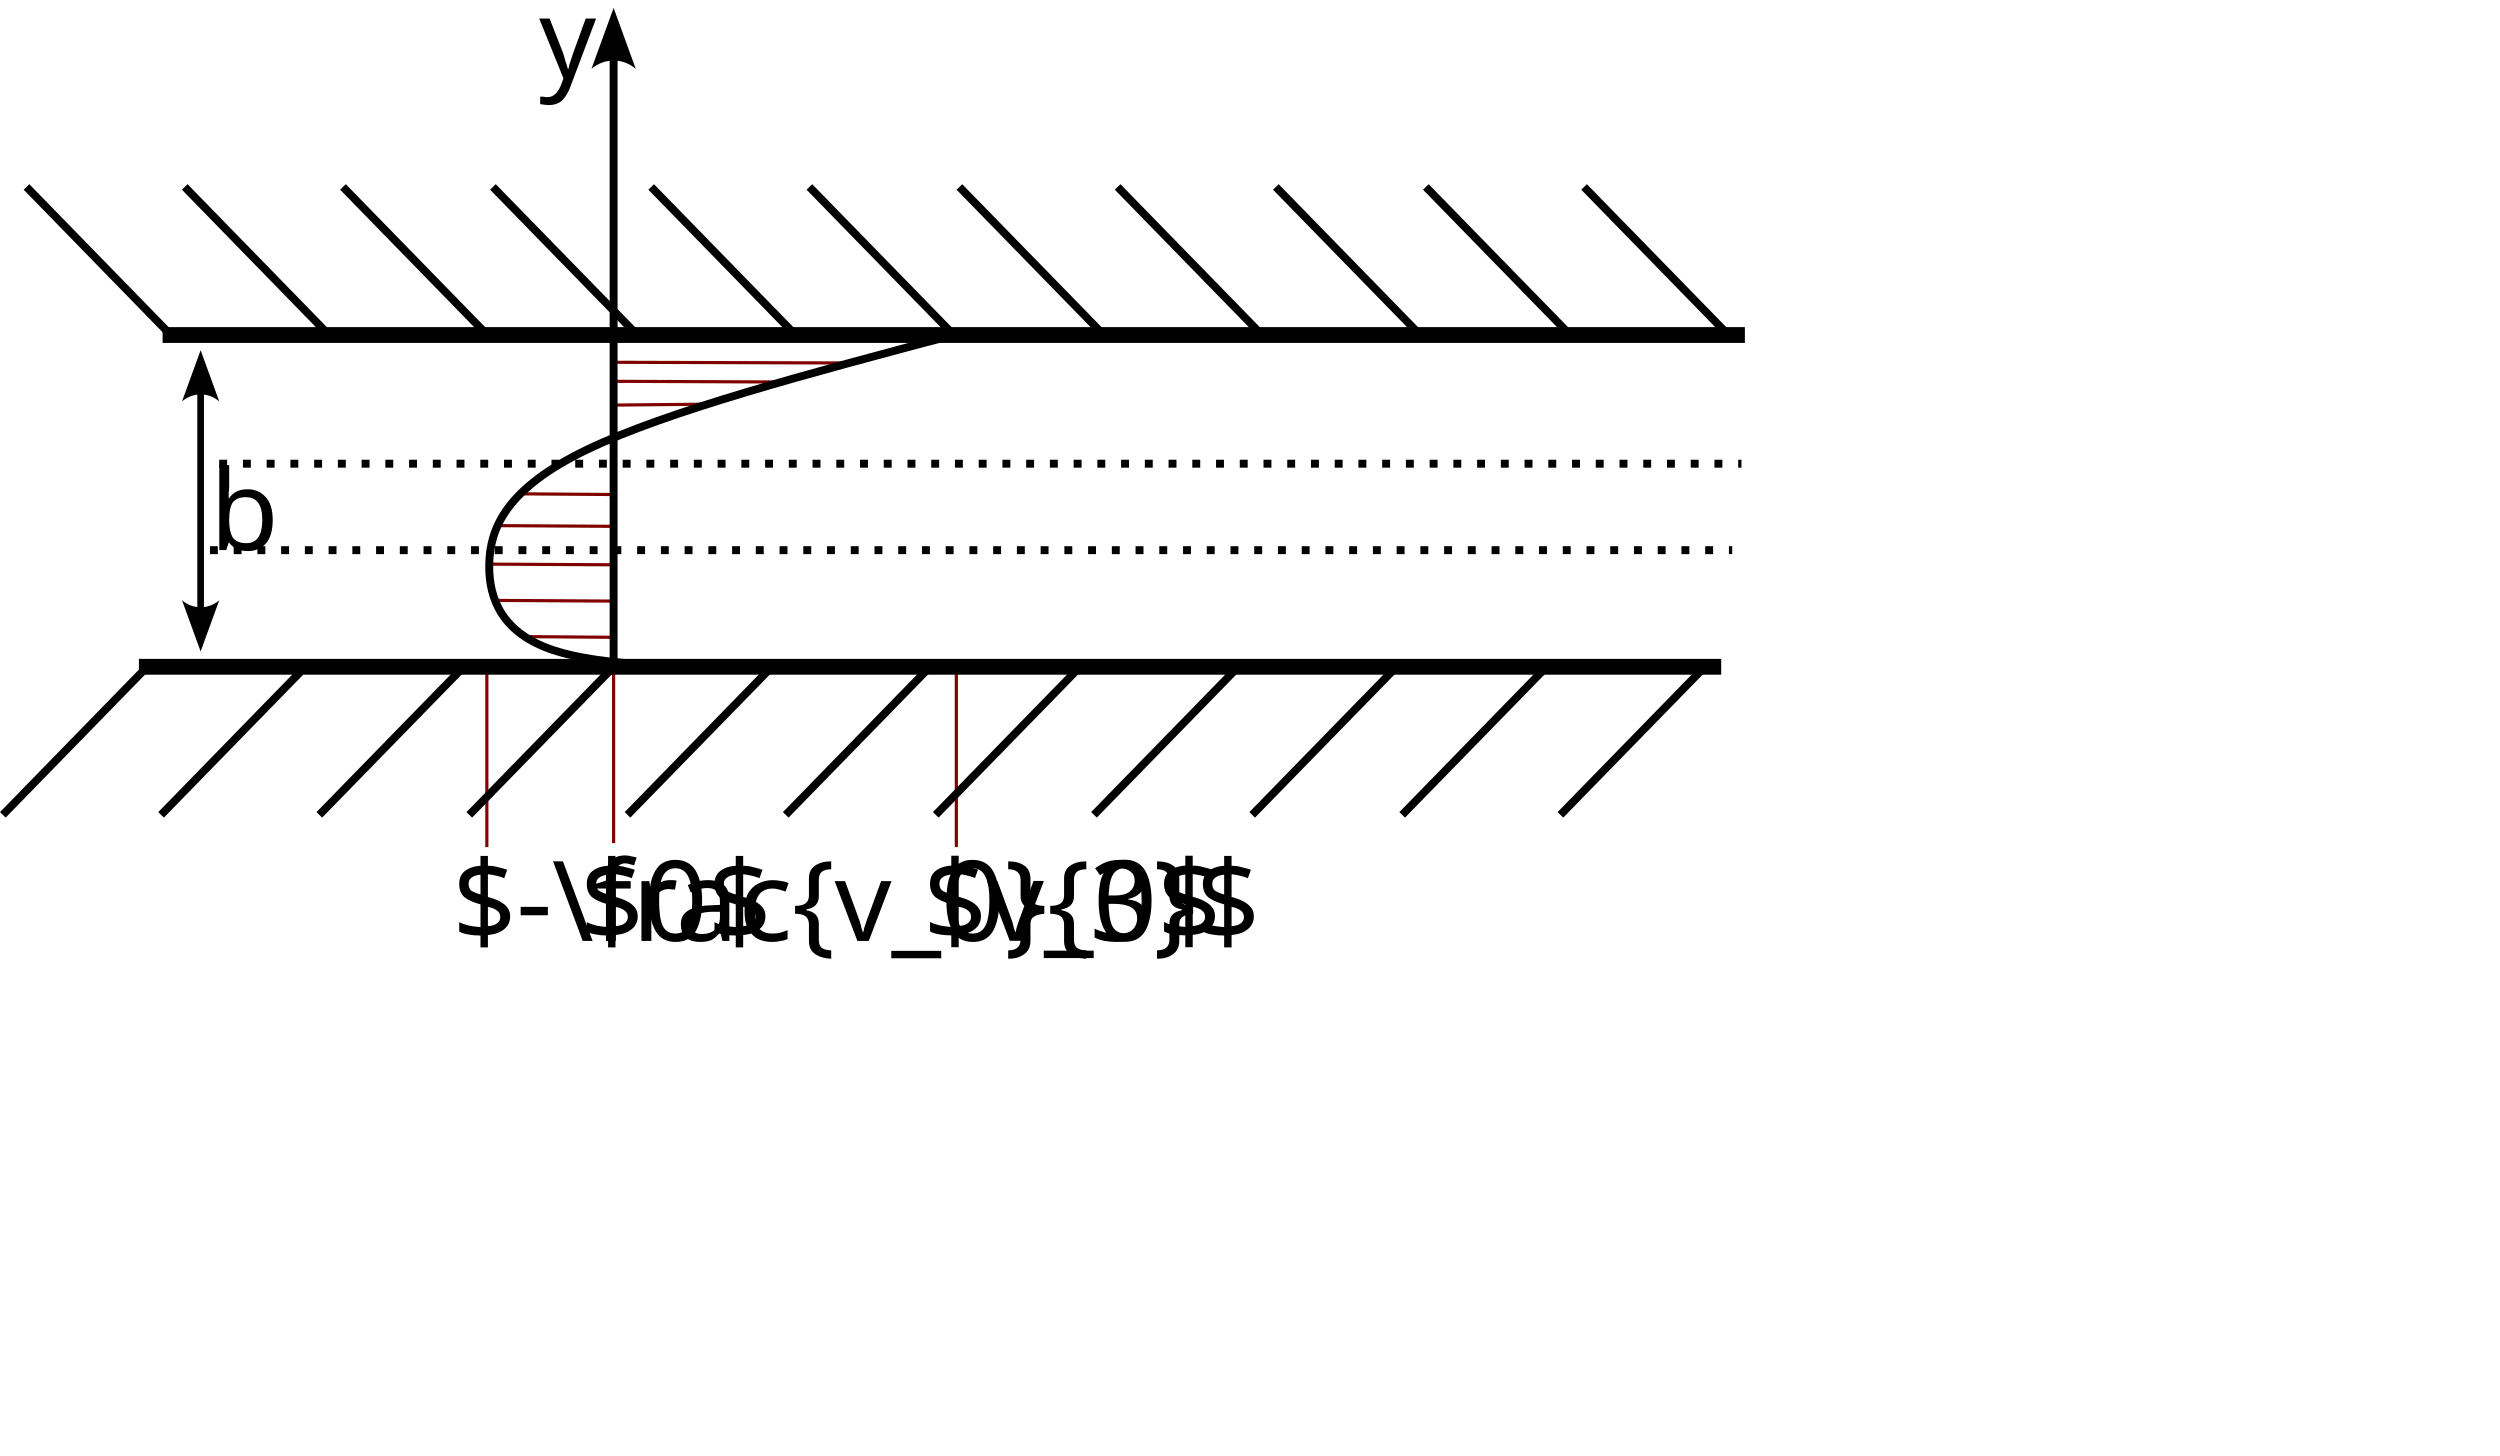
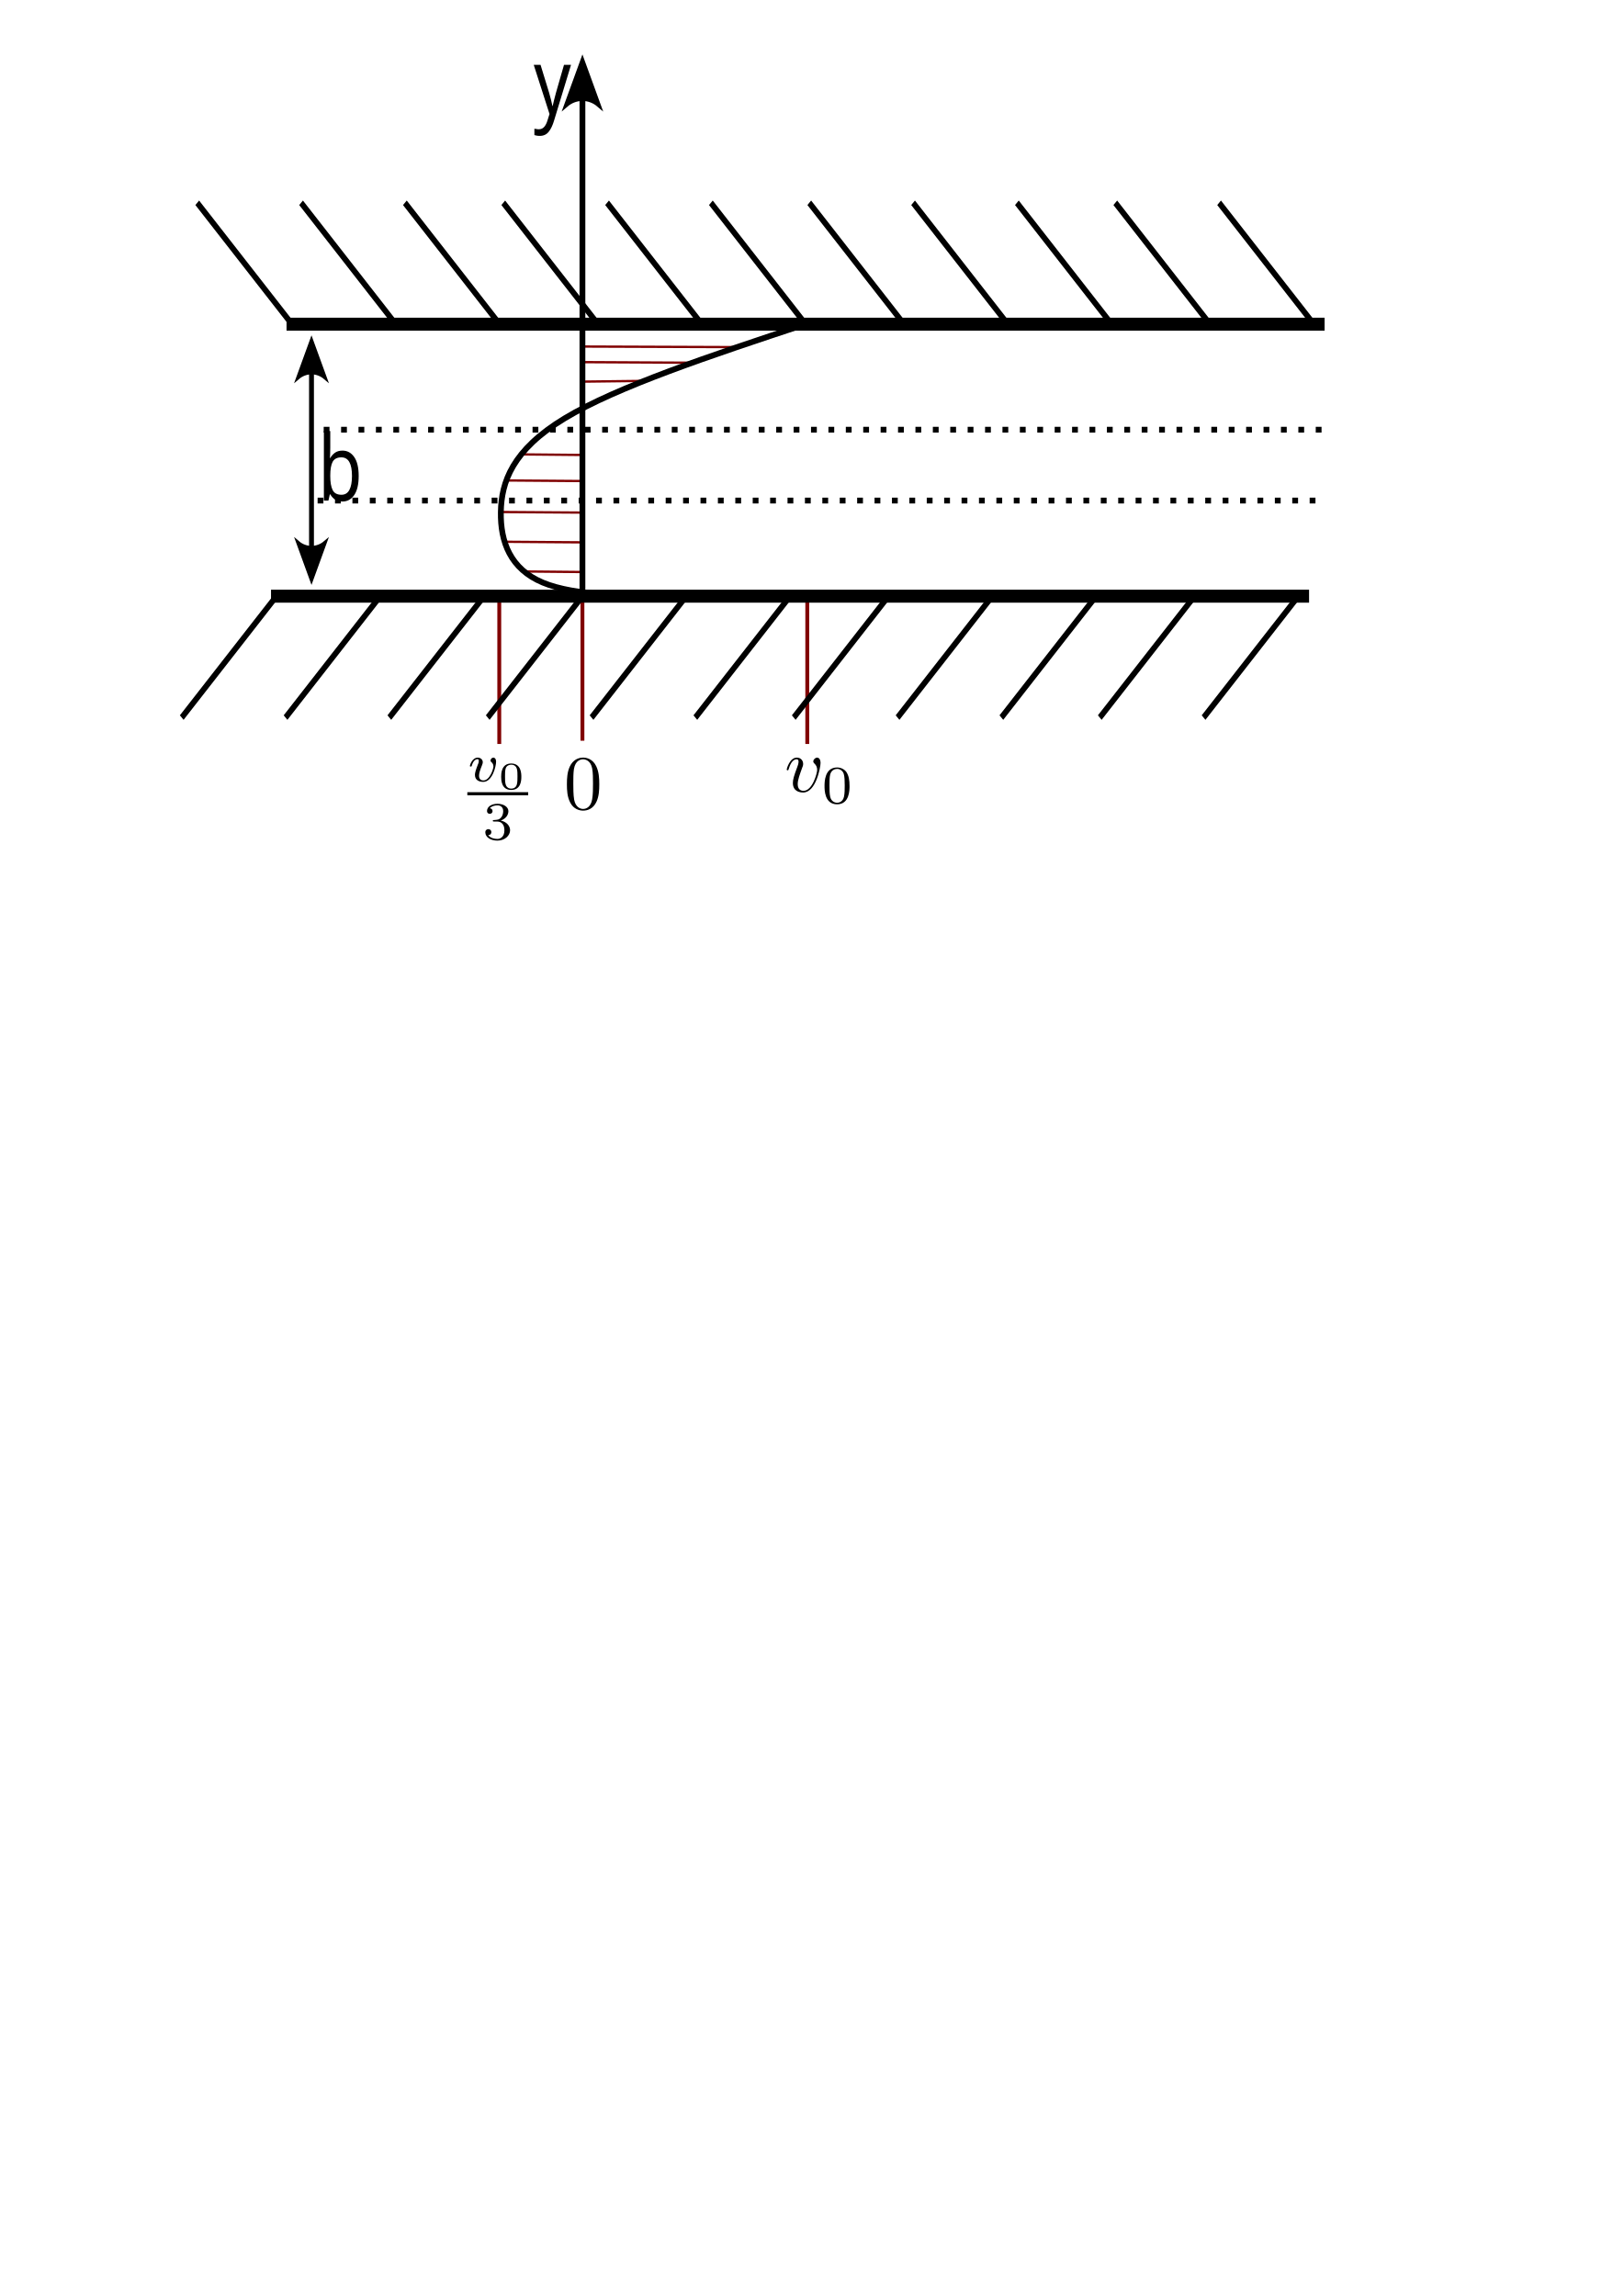
- <svg xmlns="http://www.w3.org/2000/svg" width="79mm" height="46mm" viewBox="0 0 79 46" version="1.1" id="svg1">
+ <svg xmlns="http://www.w3.org/2000/svg" xmlns:xlink="http://www.w3.org/1999/xlink" width="210mm" height="297mm" viewBox="0 0 210 297" version="1.1" id="svg1">
  <defs id="defs1">
    <marker style="overflow:visible" id="ConcaveTriangle" refX="0" refY="0" orient="auto-start-reverse" markerWidth="1" markerHeight="1" viewBox="0 0 1 1" preserveAspectRatio="xMidYMid">
-       <path transform="scale(0.7)" d="M -2,-4 9,0 -2,4 c 2,-2.33 2,-5.66 0,-8 z" style="fill:context-stroke;fill-rule:evenodd;stroke:none" id="path8" />
+       <path transform="scale(0.7)" d="M -2,-4 9,0 -2,4 c 2,-2.33 2,-5.66 0,-8 z" style="fill:context-stroke;fill-rule:evenodd;stroke:#000000;stroke-opacity:1" id="path8" />
    </marker>
    <marker style="overflow:visible" id="ConcaveTriangle-3" refX="0" refY="0" orient="auto-start-reverse" markerWidth="1" markerHeight="1" viewBox="0 0 1 1" preserveAspectRatio="xMidYMid">
-       <path transform="scale(0.7)" d="M -2,-4 9,0 -2,4 c 2,-2.33 2,-5.66 0,-8 z" style="fill:context-stroke;fill-rule:evenodd;stroke:none" id="path8-9" />
+       <path transform="scale(0.7)" d="M -2,-4 9,0 -2,4 c 2,-2.33 2,-5.66 0,-8 z" style="fill:context-stroke;fill-rule:evenodd;stroke:#000000;stroke-opacity:1" id="path8-9" />
    </marker>
+     <g id="g6282">
+       <g id="g4545">
+         <path d="M 3.719 -2.531 C 3.719 -3.078 3.391 -3.078 3.375 -3.078 C 3.188 -3.078 3 -2.891 3 -2.703 C 3 -2.594 3.062 -2.531 3.109 -2.5 C 3.234 -2.391 3.375 -2.219 3.375 -1.938 C 3.375 -1.625 2.906 -0.125 2.078 -0.125 C 1.516 -0.125 1.516 -0.625 1.516 -0.75 C 1.516 -1.062 1.641 -1.453 1.906 -2.109 C 1.953 -2.25 2 -2.359 2 -2.469 C 2 -2.844 1.688 -3.078 1.344 -3.078 C 0.641 -3.078 0.328 -2.125 0.328 -2 C 0.328 -1.922 0.422 -1.922 0.453 -1.922 C 0.547 -1.922 0.547 -1.953 0.578 -2.031 C 0.734 -2.594 1.031 -2.875 1.312 -2.875 C 1.438 -2.875 1.484 -2.797 1.484 -2.641 C 1.484 -2.469 1.438 -2.328 1.359 -2.172 C 1.062 -1.391 0.984 -1.094 0.984 -0.844 C 0.984 -0.156 1.531 0.062 2.062 0.062 C 3.234 0.062 3.719 -1.953 3.719 -2.531 Z M 3.719 -2.531 " id="path154" />
+       </g>
+       <g id="g2204">
+         <path d="M 3 -1.594 C 3 -1.953 3 -3.312 1.688 -3.312 C 0.391 -3.312 0.391 -1.953 0.391 -1.594 C 0.391 -1.234 0.391 0.109 1.688 0.109 C 3 0.109 3 -1.234 3 -1.594 Z M 1.688 -0.062 C 1.516 -0.062 1.094 -0.125 0.969 -0.625 C 0.891 -0.891 0.891 -1.25 0.891 -1.656 C 0.891 -2.031 0.891 -2.375 0.969 -2.656 C 1.094 -3.078 1.484 -3.156 1.688 -3.156 C 2.062 -3.156 2.328 -2.969 2.422 -2.609 C 2.5 -2.359 2.5 -1.953 2.5 -1.656 C 2.5 -1.312 2.5 -0.906 2.422 -0.609 C 2.297 -0.125 1.891 -0.062 1.688 -0.062 Z M 1.688 -0.062 " id="path1847" />
+       </g>
+       <g id="g3742">
+         <path d="M 1.906 -2.328 C 2.453 -2.328 2.844 -1.953 2.844 -1.203 C 2.844 -0.344 2.328 -0.078 1.938 -0.078 C 1.656 -0.078 1.031 -0.156 0.75 -0.578 C 1.078 -0.578 1.156 -0.812 1.156 -0.969 C 1.156 -1.188 0.984 -1.344 0.766 -1.344 C 0.578 -1.344 0.375 -1.219 0.375 -0.938 C 0.375 -0.281 1.094 0.141 1.938 0.141 C 2.906 0.141 3.578 -0.516 3.578 -1.203 C 3.578 -1.75 3.141 -2.297 2.375 -2.453 C 3.094 -2.719 3.359 -3.234 3.359 -3.672 C 3.359 -4.219 2.734 -4.625 1.953 -4.625 C 1.188 -4.625 0.594 -4.25 0.594 -3.688 C 0.594 -3.453 0.75 -3.328 0.953 -3.328 C 1.172 -3.328 1.312 -3.484 1.312 -3.672 C 1.312 -3.875 1.172 -4.031 0.953 -4.047 C 1.203 -4.344 1.672 -4.422 1.938 -4.422 C 2.25 -4.422 2.688 -4.266 2.688 -3.672 C 2.688 -3.375 2.594 -3.047 2.406 -2.844 C 2.188 -2.578 1.984 -2.562 1.641 -2.531 C 1.469 -2.516 1.453 -2.516 1.422 -2.516 C 1.406 -2.516 1.344 -2.5 1.344 -2.422 C 1.344 -2.328 1.406 -2.328 1.531 -2.328 Z M 1.906 -2.328 " id="path9377" />
+       </g>
+     </g>
+     <g id="g8500">
+       <g id="g1723">
+         <path d="M 4.672 -3.703 C 4.672 -4.25 4.406 -4.406 4.234 -4.406 C 3.984 -4.406 3.734 -4.141 3.734 -3.922 C 3.734 -3.797 3.781 -3.734 3.891 -3.625 C 4.109 -3.422 4.234 -3.172 4.234 -2.812 C 4.234 -2.391 3.625 -0.109 2.469 -0.109 C 1.953 -0.109 1.719 -0.453 1.719 -0.984 C 1.719 -1.531 2 -2.266 2.297 -3.094 C 2.375 -3.266 2.422 -3.406 2.422 -3.594 C 2.422 -4.031 2.109 -4.406 1.609 -4.406 C 0.672 -4.406 0.297 -2.953 0.297 -2.875 C 0.297 -2.766 0.391 -2.766 0.406 -2.766 C 0.516 -2.766 0.516 -2.797 0.562 -2.953 C 0.859 -3.953 1.281 -4.188 1.578 -4.188 C 1.656 -4.188 1.828 -4.188 1.828 -3.875 C 1.828 -3.625 1.719 -3.344 1.656 -3.172 C 1.219 -2.016 1.094 -1.562 1.094 -1.125 C 1.094 -0.047 1.969 0.109 2.422 0.109 C 4.094 0.109 4.672 -3.188 4.672 -3.703 Z M 4.672 -3.703 " id="path5799" />
+       </g>
+       <g id="g3612">
+         <path d="M 3.594 -2.219 C 3.594 -2.984 3.5 -3.547 3.188 -4.031 C 2.969 -4.344 2.531 -4.625 1.984 -4.625 C 0.359 -4.625 0.359 -2.719 0.359 -2.219 C 0.359 -1.719 0.359 0.141 1.984 0.141 C 3.594 0.141 3.594 -1.719 3.594 -2.219 Z M 1.984 -0.062 C 1.656 -0.062 1.234 -0.25 1.094 -0.812 C 1 -1.219 1 -1.797 1 -2.312 C 1 -2.828 1 -3.359 1.094 -3.734 C 1.25 -4.281 1.688 -4.438 1.984 -4.438 C 2.359 -4.438 2.719 -4.203 2.844 -3.797 C 2.953 -3.422 2.969 -2.922 2.969 -2.312 C 2.969 -1.797 2.969 -1.281 2.875 -0.844 C 2.734 -0.203 2.266 -0.062 1.984 -0.062 Z M 1.984 -0.062 " id="path9339" />
+       </g>
+     </g>
+     <g id="g6429">
+       <g id="g6616">
+         <path d="M 4.578 -3.188 C 4.578 -3.984 4.531 -4.781 4.188 -5.516 C 3.734 -6.484 2.906 -6.641 2.5 -6.641 C 1.891 -6.641 1.172 -6.375 0.75 -5.453 C 0.438 -4.766 0.391 -3.984 0.391 -3.188 C 0.391 -2.438 0.422 -1.547 0.844 -0.781 C 1.266 0.016 2 0.219 2.484 0.219 C 3.016 0.219 3.781 0.016 4.219 -0.938 C 4.531 -1.625 4.578 -2.406 4.578 -3.188 Z M 2.484 0 C 2.094 0 1.5 -0.25 1.328 -1.203 C 1.219 -1.797 1.219 -2.719 1.219 -3.312 C 1.219 -3.953 1.219 -4.609 1.297 -5.141 C 1.484 -6.328 2.234 -6.422 2.484 -6.422 C 2.812 -6.422 3.469 -6.234 3.656 -5.25 C 3.766 -4.688 3.766 -3.938 3.766 -3.312 C 3.766 -2.562 3.766 -1.891 3.656 -1.25 C 3.5 -0.297 2.938 0 2.484 0 Z M 2.484 0 " id="path9783" />
+       </g>
+     </g>
  </defs>
  <g id="layer1">
-     <g id="g2" style="display:inline" transform="translate(0,5.820833)">
+     <g id="g2" style="display:inline" transform="matrix(2.685097,0,0,3.356108,23.26399,25.9402)">
      <path style="fill:#ffff00;stroke:#000000;stroke-width:0.5;stroke-dasharray:none" d="m 5.138,4.766 h 50" id="path1" />
      <path style="fill:#ffff00;stroke:#000000;stroke-width:0.25;stroke-dasharray:none" d="M 0.837,0.087 5.398,4.766 v 0" id="path2" />
      <path style="fill:#ffff00;stroke:#000000;stroke-width:0.25;stroke-dasharray:none" d="m 10.838,0.087 4.561,4.678 v 0" id="path2-2" />
      <path style="fill:#ffff00;stroke:#000000;stroke-width:0.25;stroke-dasharray:none" d="M 5.838,0.087 10.398,4.766 v 0" id="path2-7" />
      <path style="fill:#ffff00;stroke:#000000;stroke-width:0.25;stroke-dasharray:none" d="m 15.577,0.087 4.561,4.678 v 0" id="path2-6" />
      <path style="fill:#ffff00;stroke:#000000;stroke-width:0.25;stroke-dasharray:none" d="m 25.577,0.087 4.561,4.678 v 0" id="path2-2-0" />
      <path style="fill:#ffff00;stroke:#000000;stroke-width:0.25;stroke-dasharray:none" d="m 20.577,0.087 4.561,4.678 v 0" id="path2-7-6" />
      <path style="fill:#ffff00;stroke:#000000;stroke-width:0.25;stroke-dasharray:none" d="m 30.317,0.087 4.561,4.678 v 0" id="path2-8" />
      <path style="fill:#ffff00;stroke:#000000;stroke-width:0.25;stroke-dasharray:none" d="m 40.317,0.087 4.561,4.678 v 0" id="path2-2-7" />
      <path style="fill:#ffff00;stroke:#000000;stroke-width:0.25;stroke-dasharray:none" d="m 35.317,0.087 4.561,4.678 v 0" id="path2-7-9" />
      <path style="fill:#ffff00;stroke:#000000;stroke-width:0.25;stroke-dasharray:none" d="m 45.057,0.087 4.561,4.678 v 0" id="path2-6-2" />
      <path style="fill:#ffff00;stroke:#000000;stroke-width:0.25;stroke-dasharray:none" d="m 50.057,0.087 4.561,4.678 v 0" id="path2-7-6-2" />
    </g>
    <g id="layer4">
-       <path style="fill:none;stroke:#000000;stroke-width:0.21;stroke-linejoin:miter;stroke-miterlimit:3.7;stroke-dasharray:none;stroke-opacity:1;marker-start:url(#ConcaveTriangle);marker-end:url(#ConcaveTriangle)" d="m 6.34,12.39 v 6.873" id="path9" />
-       <text xml:space="preserve" style="font-style:normal;font-variant:normal;font-weight:normal;font-stretch:normal;font-size:3.528px;font-family:Cantarell;-inkscape-font-specification:Cantarell;text-align:start;writing-mode:lr-tb;direction:ltr;text-anchor:start;fill:#000000;fill-opacity:1;stroke:none;stroke-width:0.25;stroke-linejoin:miter;stroke-miterlimit:3.7;stroke-dasharray:none;stroke-opacity:1" x="6.634" y="17.385" id="text10">
-         <tspan id="tspan10" style="font-style:normal;font-variant:normal;font-weight:normal;font-stretch:normal;font-family:Cantarell;-inkscape-font-specification:Cantarell;fill:#000000;fill-opacity:1;stroke:none;stroke-width:0.25" x="6.634" y="17.385">b</tspan>
+       <path style="fill:none;stroke:#000000;stroke-width:0.629;stroke-linejoin:miter;stroke-miterlimit:3.7;stroke-dasharray:none;stroke-opacity:1;marker-start:url(#ConcaveTriangle);marker-end:url(#ConcaveTriangle)" d="M 40.287,47.986 V 71.053" id="path9" />
+       <text xml:space="preserve" style="font-style:normal;font-variant:normal;font-weight:normal;font-stretch:normal;font-size:10.59px;font-family:Cantarell;-inkscape-font-specification:Cantarell;text-align:start;writing-mode:lr-tb;direction:ltr;text-anchor:start;fill:#000000;fill-opacity:1;stroke:none;stroke-width:0.75;stroke-linejoin:miter;stroke-miterlimit:3.7;stroke-dasharray:none;stroke-opacity:1" x="45.924" y="57.917" id="text10" transform="scale(0.8944623,1.11799)">
+         <tspan id="tspan10" style="font-style:normal;font-variant:normal;font-weight:normal;font-stretch:normal;font-family:Cantarell;-inkscape-font-specification:Cantarell;fill:#000000;fill-opacity:1;stroke:none;stroke-width:0.75" x="45.924" y="57.917">b</tspan>
      </text>
-       <path style="fill:none;fill-opacity:1;stroke:#000000;stroke-width:0.25;stroke-linejoin:miter;stroke-miterlimit:3.7;stroke-dasharray:none;stroke-opacity:1" d="M 13.582,-6.281 Z" id="path14" />
-       <path style="fill:#800000;fill-opacity:1;stroke:#800000;stroke-width:0.1;stroke-linejoin:miter;stroke-miterlimit:3.7;stroke-dasharray:none;stroke-opacity:1" d="m 19.472,11.426 c 2.427,0.007 4.936,0.015 7.445,0.022" id="path17" transform="translate(-0.081556,0.02222485)" />
-       <path style="fill:#800000;fill-opacity:1;stroke:#800000;stroke-width:0.1;stroke-linejoin:miter;stroke-miterlimit:3.7;stroke-dasharray:none;stroke-opacity:1" d="m 19.472,11.426 c 1.726,0.007 3.51,0.015 5.293,0.022" id="path17-2" transform="translate(-0.081556,0.622995)" />
-       <path style="fill:#800000;fill-opacity:1;stroke:#800000;stroke-width:0.1;stroke-linejoin:miter;stroke-miterlimit:3.7;stroke-dasharray:none;stroke-opacity:1" d="m 22.193,11.477 c 0.967,-0.009 1.966,-0.019 2.966,-0.029" id="path17-4" transform="translate(-2.802673,1.323897)" />
-       <path style="fill:#800000;fill-opacity:1;stroke:#800000;stroke-width:0.1;stroke-linejoin:miter;stroke-miterlimit:3.7;stroke-dasharray:none;stroke-opacity:1" d="m 19.472,11.426 c 1.195,0.007 2.43,0.015 3.665,0.022" id="path17-1" transform="translate(-3.746222,5.18389)" />
-       <path style="fill:#800000;fill-opacity:1;stroke:#800000;stroke-width:0.1;stroke-linejoin:miter;stroke-miterlimit:3.7;stroke-dasharray:none;stroke-opacity:1" d="m 19.472,11.426 c 0.96,0.007 1.952,0.015 2.944,0.022" id="path17-49" transform="translate(-3.02587,4.178939)" />
-       <path style="fill:#800000;fill-opacity:1;stroke:#800000;stroke-width:0.1;stroke-linejoin:miter;stroke-miterlimit:3.7;stroke-dasharray:none;stroke-opacity:1" d="m 19.472,11.426 c 1.281,0.007 2.606,0.015 3.93,0.022" id="path17-11" transform="translate(-4.011359,6.399981)" />
-       <path style="fill:#800000;fill-opacity:1;stroke:#800000;stroke-width:0.1;stroke-linejoin:miter;stroke-miterlimit:3.7;stroke-dasharray:none;stroke-opacity:1" d="m 19.472,11.426 c 1.222,0.007 2.484,0.015 3.747,0.022" id="path17-6" transform="translate(-3.828575,7.546746)" />
-       <path style="fill:#800000;fill-opacity:1;stroke:#800000;stroke-width:0.1;stroke-linejoin:miter;stroke-miterlimit:3.7;stroke-dasharray:none;stroke-opacity:1" d="m 19.472,11.426 c 0.934,0.007 1.899,0.015 2.865,0.022" id="path17-63" transform="translate(-2.946291,8.690553)" />
-       <path style="fill:none;fill-opacity:1;stroke:#000000;stroke-width:0.25;stroke-linejoin:miter;stroke-miterlimit:3.7;stroke-dasharray:none;stroke-opacity:1" d="m 30.138,10.586 c -4.536,1.203 -9.072,2.406 -11.601,3.628 -2.53,1.223 -3.053,2.465 -3.077,3.611 -0.024,1.146 0.451,2.195 2.023,2.72 1.572,0.525 4.239,0.525 6.907,0.525" id="path16" />
-       <path style="fill:none;stroke:#000000;stroke-width:0.25;stroke-dasharray:none;stroke-opacity:1;marker-end:url(#ConcaveTriangle-3)" d="M 19.39,21.071 V 1.826" id="path7" />
-       <text xml:space="preserve" style="font-style:normal;font-variant:normal;font-weight:normal;font-stretch:normal;font-size:3.528px;font-family:Cantarell;-inkscape-font-specification:Cantarell;text-align:start;writing-mode:lr-tb;direction:ltr;text-anchor:start;fill:#000000;fill-opacity:1;stroke:none;stroke-width:0.25;stroke-linejoin:miter;stroke-miterlimit:3.7;stroke-dasharray:none;stroke-opacity:1" x="17.039" y="2.48" id="text10-0">
-         <tspan id="tspan10-9" style="font-style:normal;font-variant:normal;font-weight:normal;font-stretch:normal;font-family:Cantarell;-inkscape-font-specification:Cantarell;fill:#000000;fill-opacity:1;stroke:none;stroke-width:0.25" x="17.039" y="2.48">y</tspan>
+       <path style="fill:none;fill-opacity:1;stroke:#000000;stroke-width:0.25;stroke-linejoin:miter;stroke-miterlimit:3.7;stroke-dasharray:none;stroke-opacity:1" d="m 83.303,31.706 c 0,0 0,0 0,0 z" id="path14" />
+       <path style="fill:#800000;fill-opacity:1;stroke:#800000;stroke-width:0.3;stroke-linejoin:miter;stroke-miterlimit:3.7;stroke-dasharray:none;stroke-opacity:1" d="m 75.328,44.827 c 6.518,0.024 13.254,0.049 19.99,0.075" id="path17" />
+       <path style="fill:#800000;fill-opacity:1;stroke:#800000;stroke-width:0.3;stroke-linejoin:miter;stroke-miterlimit:3.7;stroke-dasharray:none;stroke-opacity:1" d="m 75.328,46.843 c 4.634,0.024 9.424,0.049 14.214,0.075" id="path17-2" />
+       <path style="fill:#800000;fill-opacity:1;stroke:#800000;stroke-width:0.3;stroke-linejoin:miter;stroke-miterlimit:3.7;stroke-dasharray:none;stroke-opacity:1" d="m 75.328,49.367 c 2.596,-0.032 5.28,-0.064 7.963,-0.097" id="path17-4" />
+       <path style="fill:#800000;fill-opacity:1;stroke:#800000;stroke-width:0.3;stroke-linejoin:miter;stroke-miterlimit:3.7;stroke-dasharray:none;stroke-opacity:1" d="m 65.488,62.15 c 3.208,0.024 6.524,0.049 9.84,0.075" id="path17-1" />
+       <path style="fill:#800000;fill-opacity:1;stroke:#800000;stroke-width:0.3;stroke-linejoin:miter;stroke-miterlimit:3.7;stroke-dasharray:none;stroke-opacity:1" d="m 67.422,58.777 c 2.578,0.024 5.242,0.049 7.906,0.075" id="path17-49" />
+       <path style="fill:#800000;fill-opacity:1;stroke:#800000;stroke-width:0.3;stroke-linejoin:miter;stroke-miterlimit:3.7;stroke-dasharray:none;stroke-opacity:1" d="m 64.776,66.231 c 3.44,0.024 6.996,0.049 10.552,0.075" id="path17-11" />
+       <path style="fill:#800000;fill-opacity:1;stroke:#800000;stroke-width:0.3;stroke-linejoin:miter;stroke-miterlimit:3.7;stroke-dasharray:none;stroke-opacity:1" d="m 65.267,70.08 c 3.28,0.024 6.671,0.049 10.061,0.075" id="path17-6" />
+       <path style="fill:#800000;fill-opacity:1;stroke:#800000;stroke-width:0.3;stroke-linejoin:miter;stroke-miterlimit:3.7;stroke-dasharray:none;stroke-opacity:1" d="m 67.636,73.919 c 2.508,0.024 5.1,0.049 7.692,0.075" id="path17-63" />
+       <path style="fill:none;fill-opacity:1;stroke:#000000;stroke-width:0.75;stroke-linejoin:miter;stroke-miterlimit:3.7;stroke-dasharray:none;stroke-opacity:1" d="M 104.187,41.934 C 92.008,45.971 79.829,50.008 73.037,54.112 c -6.792,4.104 -8.197,8.273 -8.261,12.119 -0.065,3.846 1.211,7.368 5.431,9.129 4.22,1.761 11.383,1.761 18.547,1.761" id="path16" />
+       <path style="fill:none;stroke:#000000;stroke-width:0.75;stroke-dasharray:none;stroke-opacity:1;marker-end:url(#ConcaveTriangle-3)" d="M 75.328,77.121 V 12.533" id="path7" />
+       <text xml:space="preserve" style="font-style:normal;font-variant:normal;font-weight:normal;font-stretch:normal;font-size:10.59px;font-family:Cantarell;-inkscape-font-specification:Cantarell;text-align:start;writing-mode:lr-tb;direction:ltr;text-anchor:start;fill:#000000;fill-opacity:1;stroke:none;stroke-width:0.75;stroke-linejoin:miter;stroke-miterlimit:3.7;stroke-dasharray:none;stroke-opacity:1" x="77.159" y="13.175" id="text10-0" transform="scale(0.8944623,1.11799)">
+         <tspan id="tspan10-9" style="font-style:normal;font-variant:normal;font-weight:normal;font-stretch:normal;font-family:Cantarell;-inkscape-font-specification:Cantarell;fill:#000000;fill-opacity:1;stroke:none;stroke-width:0.75" x="77.159" y="13.175">y</tspan>
      </text>
-       <path style="fill:none;fill-opacity:1;stroke:#800000;stroke-width:0.1;stroke-linejoin:miter;stroke-miterlimit:3.7;stroke-dasharray:none;stroke-opacity:1" d="m 19.39,21.071 c 0,1.857 0,3.714 0,5.571" id="path18" />
-       <path style="fill:none;fill-opacity:1;stroke:#800000;stroke-width:0.1;stroke-linejoin:miter;stroke-miterlimit:3.7;stroke-dasharray:none;stroke-opacity:1" d="m 19.39,21.071 c 0,1.857 0,3.714 0,5.571" id="path18-6" transform="translate(-4.005657,0.1250046)" />
-       <path style="fill:none;fill-opacity:1;stroke:#800000;stroke-width:0.1;stroke-linejoin:miter;stroke-miterlimit:3.7;stroke-dasharray:none;stroke-opacity:1" d="m 19.39,21.071 c 0,1.857 0,3.714 0,5.571" id="path18-8" transform="translate(10.83004,0.1250046)" />
-       <text xml:space="preserve" style="font-style:normal;font-variant:normal;font-weight:normal;font-stretch:normal;font-size:3.528px;font-family:Cantarell;-inkscape-font-specification:Cantarell;text-align:start;writing-mode:lr-tb;direction:ltr;text-anchor:start;fill:#000000;fill-opacity:1;stroke:none;stroke-width:0.25;stroke-linejoin:miter;stroke-miterlimit:3.7;stroke-dasharray:none;stroke-opacity:1" x="14.294" y="29.731" id="text10-03">
-         <tspan id="tspan10-0" style="font-style:normal;font-variant:normal;font-weight:normal;font-stretch:normal;font-family:Cantarell;-inkscape-font-specification:Cantarell;fill:#000000;fill-opacity:1;stroke:none;stroke-width:0.25" x="14.294" y="29.731">$-\frac{v_0}{3}$</tspan>
-       </text>
-       <text xml:space="preserve" style="font-style:normal;font-variant:normal;font-weight:normal;font-stretch:normal;font-size:3.528px;font-family:Cantarell;-inkscape-font-specification:Cantarell;text-align:start;writing-mode:lr-tb;direction:ltr;text-anchor:start;fill:#000000;fill-opacity:1;stroke:none;stroke-width:0.25;stroke-linejoin:miter;stroke-miterlimit:3.7;stroke-dasharray:none;stroke-opacity:1" x="18.326" y="29.731" id="text10-03-7">
-         <tspan id="tspan10-0-5" style="font-style:normal;font-variant:normal;font-weight:normal;font-stretch:normal;font-family:Cantarell;-inkscape-font-specification:Cantarell;fill:#000000;fill-opacity:1;stroke:none;stroke-width:0.25" x="18.326" y="29.731">$0$</tspan>
-       </text>
-       <g id="g1" transform="translate(14.82638,-0.2553082)">
-         <text xml:space="preserve" style="font-style:normal;font-variant:normal;font-weight:normal;font-stretch:normal;font-size:3.528px;font-family:Cantarell;-inkscape-font-specification:Cantarell;text-align:start;writing-mode:lr-tb;direction:ltr;text-anchor:start;fill:#000000;fill-opacity:1;stroke:none;stroke-width:0.25;stroke-linejoin:miter;stroke-miterlimit:3.7;stroke-dasharray:none;stroke-opacity:1" x="14.345" y="29.987" id="text10-03-1">
-           <tspan id="tspan10-0-7" style="font-style:normal;font-variant:normal;font-weight:normal;font-stretch:normal;font-family:Cantarell;-inkscape-font-specification:Cantarell;fill:#000000;fill-opacity:1;stroke:none;stroke-width:0.25" x="14.345" y="29.987">$v_0$</tspan>
-         </text>
-       </g>
-       <path style="fill:none;fill-opacity:1;stroke:#000000;stroke-width:0.25;stroke-linejoin:miter;stroke-miterlimit:3.7;stroke-dasharray:0.25,0.5;stroke-opacity:1;stroke-dashoffset:0" d="m 6.634,17.385 c 16.034,0 32.068,0 48.103,0" id="path19" />
-       <path style="fill:none;fill-opacity:1;stroke:#000000;stroke-width:0.25;stroke-linejoin:miter;stroke-miterlimit:3.7;stroke-dasharray:0.25, 0.5;stroke-dashoffset:0;stroke-opacity:1" d="m 6.634,17.385 c 16.034,0 32.068,0 48.103,0" id="path19-8" transform="translate(0.292805,-2.732022)" />
+       <path style="fill:none;fill-opacity:1;stroke:#800000;stroke-width:0.5;stroke-linejoin:miter;stroke-miterlimit:3.7;stroke-dasharray:none;stroke-opacity:1" d="m 75.328,77.121 c 0,6.232 0,12.464 0,18.695" id="path18" />
+       <path style="fill:none;fill-opacity:1;stroke:#800000;stroke-width:0.5;stroke-linejoin:miter;stroke-miterlimit:3.7;stroke-dasharray:none;stroke-opacity:1" d="m 64.572,77.54 c 0,6.232 0,12.464 0,18.695" id="path18-6" />
+       <path style="fill:none;fill-opacity:1;stroke:#800000;stroke-width:0.5;stroke-linejoin:miter;stroke-miterlimit:3.7;stroke-dasharray:none;stroke-opacity:1" d="m 104.408,77.54 c 0,6.232 0,12.464 0,18.695" id="path18-8" />
+       <g id="g1" transform="translate(85.37558,69.34183)" />
+       <path style="fill:none;fill-opacity:1;stroke:#000000;stroke-width:0.75;stroke-linejoin:miter;stroke-miterlimit:3.7;stroke-dasharray:0.75, 1.501;stroke-dashoffset:0;stroke-opacity:1" d="m 41.077,64.751 c 43.053,0 86.107,0 129.16,0" id="path19" />
+       <path style="fill:none;fill-opacity:1;stroke:#000000;stroke-width:0.75;stroke-linejoin:miter;stroke-miterlimit:3.7;stroke-dasharray:0.75, 1.501;stroke-dashoffset:0;stroke-opacity:1" d="m 41.864,55.582 c 43.053,0 86.107,0 129.16,0" id="path19-8" />
    </g>
-     <g id="g2-9" transform="matrix(1,0,0,-1,-0.74788,25.83646)" style="display:inline">
+     <g id="g2-9" transform="matrix(2.685097,0,0,-3.356108,21.25586,93.11479)" style="display:inline">
      <path style="fill:#ffff00;stroke:#000000;stroke-width:0.5;stroke-dasharray:none" d="m 5.138,4.766 h 50" id="path1-2" />
      <path style="fill:#ffff00;stroke:#000000;stroke-width:0.25;stroke-dasharray:none" d="M 0.837,0.087 5.398,4.766 v 0" id="path2-28" />
      <path style="fill:#ffff00;stroke:#000000;stroke-width:0.25;stroke-dasharray:none" d="m 10.838,0.087 4.561,4.678 v 0" id="path2-2-9" />
      <path style="fill:#ffff00;stroke:#000000;stroke-width:0.25;stroke-dasharray:none" d="M 5.838,0.087 10.398,4.766 v 0" id="path2-7-7" />
      <path style="fill:#ffff00;stroke:#000000;stroke-width:0.25;stroke-dasharray:none" d="m 15.577,0.087 4.561,4.678 v 0" id="path2-6-3" />
      <path style="fill:#ffff00;stroke:#000000;stroke-width:0.25;stroke-dasharray:none" d="m 25.577,0.087 4.561,4.678 v 0" id="path2-2-0-6" />
      <path style="fill:#ffff00;stroke:#000000;stroke-width:0.25;stroke-dasharray:none" d="m 20.577,0.087 4.561,4.678 v 0" id="path2-7-6-1" />
      <path style="fill:#ffff00;stroke:#000000;stroke-width:0.25;stroke-dasharray:none" d="m 30.317,0.087 4.561,4.678 v 0" id="path2-8-2" />
      <path style="fill:#ffff00;stroke:#000000;stroke-width:0.25;stroke-dasharray:none" d="m 40.317,0.087 4.561,4.678 v 0" id="path2-2-7-9" />
      <path style="fill:#ffff00;stroke:#000000;stroke-width:0.25;stroke-dasharray:none" d="m 35.317,0.087 4.561,4.678 v 0" id="path2-7-9-3" />
      <path style="fill:#ffff00;stroke:#000000;stroke-width:0.25;stroke-dasharray:none" d="m 45.057,0.087 4.561,4.678 v 0" id="path2-6-2-1" />
      <path style="fill:#ffff00;stroke:#000000;stroke-width:0.25;stroke-dasharray:none" d="m 50.057,0.087 4.561,4.678 v 0" id="path2-7-6-2-9" />
    </g>
+     <g transform="translate(-32.67925,23.20013)" id="g2096">
+       <g fill="#000000" fill-opacity="1" id="g3082">
+         <use xlink:href="#g4545" x="93.121" y="77.878" id="use975" width="100%" height="100%" />
+       </g>
+       <g fill="#000000" fill-opacity="1" id="g1681">
+         <use xlink:href="#g2204" x="97.106" y="78.874" id="use623" width="100%" height="100%" />
+       </g>
+       <path fill="none" stroke-width="0.398" stroke-linecap="butt" stroke-linejoin="miter" stroke="#000000" stroke-opacity="1" stroke-miterlimit="10" d="M 9.375e-5,-6.5625e-4 H 7.871" transform="matrix(1,0,0,-1,93.121,79.472)" id="path2484" />
+       <g fill="#000000" fill-opacity="1" id="g7086">
+         <use xlink:href="#g3742" x="95.072" y="85.398" id="use7215" width="100%" height="100%" />
+       </g>
+     </g>
+     <g transform="translate(9.527073,20.44325)" id="g2229">
+       <g fill="#000000" fill-opacity="1" id="g7857">
+         <use xlink:href="#g1723" x="91.925" y="81.963" id="use4978" width="100%" height="100%" />
+       </g>
+       <g fill="#000000" fill-opacity="1" id="g3257">
+         <use xlink:href="#g3612" x="96.754" y="83.457" id="use1796" width="100%" height="100%" />
+       </g>
+     </g>
+     <g transform="translate(-18.99563,22.67763)" id="g2363">
+       <g fill="#000000" fill-opacity="1" id="g8161">
+         <use xlink:href="#g6616" x="91.925" y="81.963" id="use5514" width="100%" height="100%" />
+       </g>
+     </g>
  </g>
  <g id="layer3" style="display:inline">
    <path style="display:none;fill:none;stroke:#00ceff;stroke-width:0.25;stroke-dasharray:none;stroke-opacity:1" d="m 5.964,10.285 c 15.824,0 31.648,0 47.471,0" id="path6" transform="translate(0,5.820833)" />
  </g>
  <g id="layer2" style="display:inline">
    <path style="display:none;fill:none;stroke:#00ceff;stroke-width:0.25;stroke-dasharray:none;stroke-opacity:1" d="M 5.051,10.651 C 5.64,8.689 6.228,6.727 6.553,7.245 6.877,7.762 6.938,10.758 7.131,11.658 7.324,12.558 7.648,11.361 8.003,11.249 8.358,11.137 8.744,12.111 9.352,11.212 9.961,10.312 10.793,7.539 11.472,7.9 c 0.68,0.361 1.207,3.856 1.714,4.613 0.507,0.758 0.994,-1.222 1.44,-1.43 0.446,-0.209 0.852,1.353 1.451,0.596 0.598,-0.758 1.39,-3.835 2.211,-3.926 0.822,-0.091 1.674,2.804 2.607,3.541 0.933,0.737 1.948,-0.683 2.536,-0.723 0.588,-0.041 0.751,1.298 1.613,0.811 0.862,-0.487 2.424,-2.8 3.57,-2.688 1.146,0.112 1.877,2.647 2.921,3.773 1.045,1.126 2.404,0.842 3.327,-0.152 0.923,-0.994 1.41,-2.698 2.455,-2.729 1.045,-0.03 2.647,1.613 3.875,1.088 1.227,-0.524 2.079,-3.216 2.952,-3.105 0.872,0.112 1.765,3.027 2.739,3.328 0.974,0.301 2.029,-2.011 2.587,-1.991 0.558,0.02 0.619,2.374 1.045,2.83 0.426,0.456 1.217,-0.984 2.008,-2.424" id="path5" transform="translate(0,5.820833)" />
  </g>
</svg>
